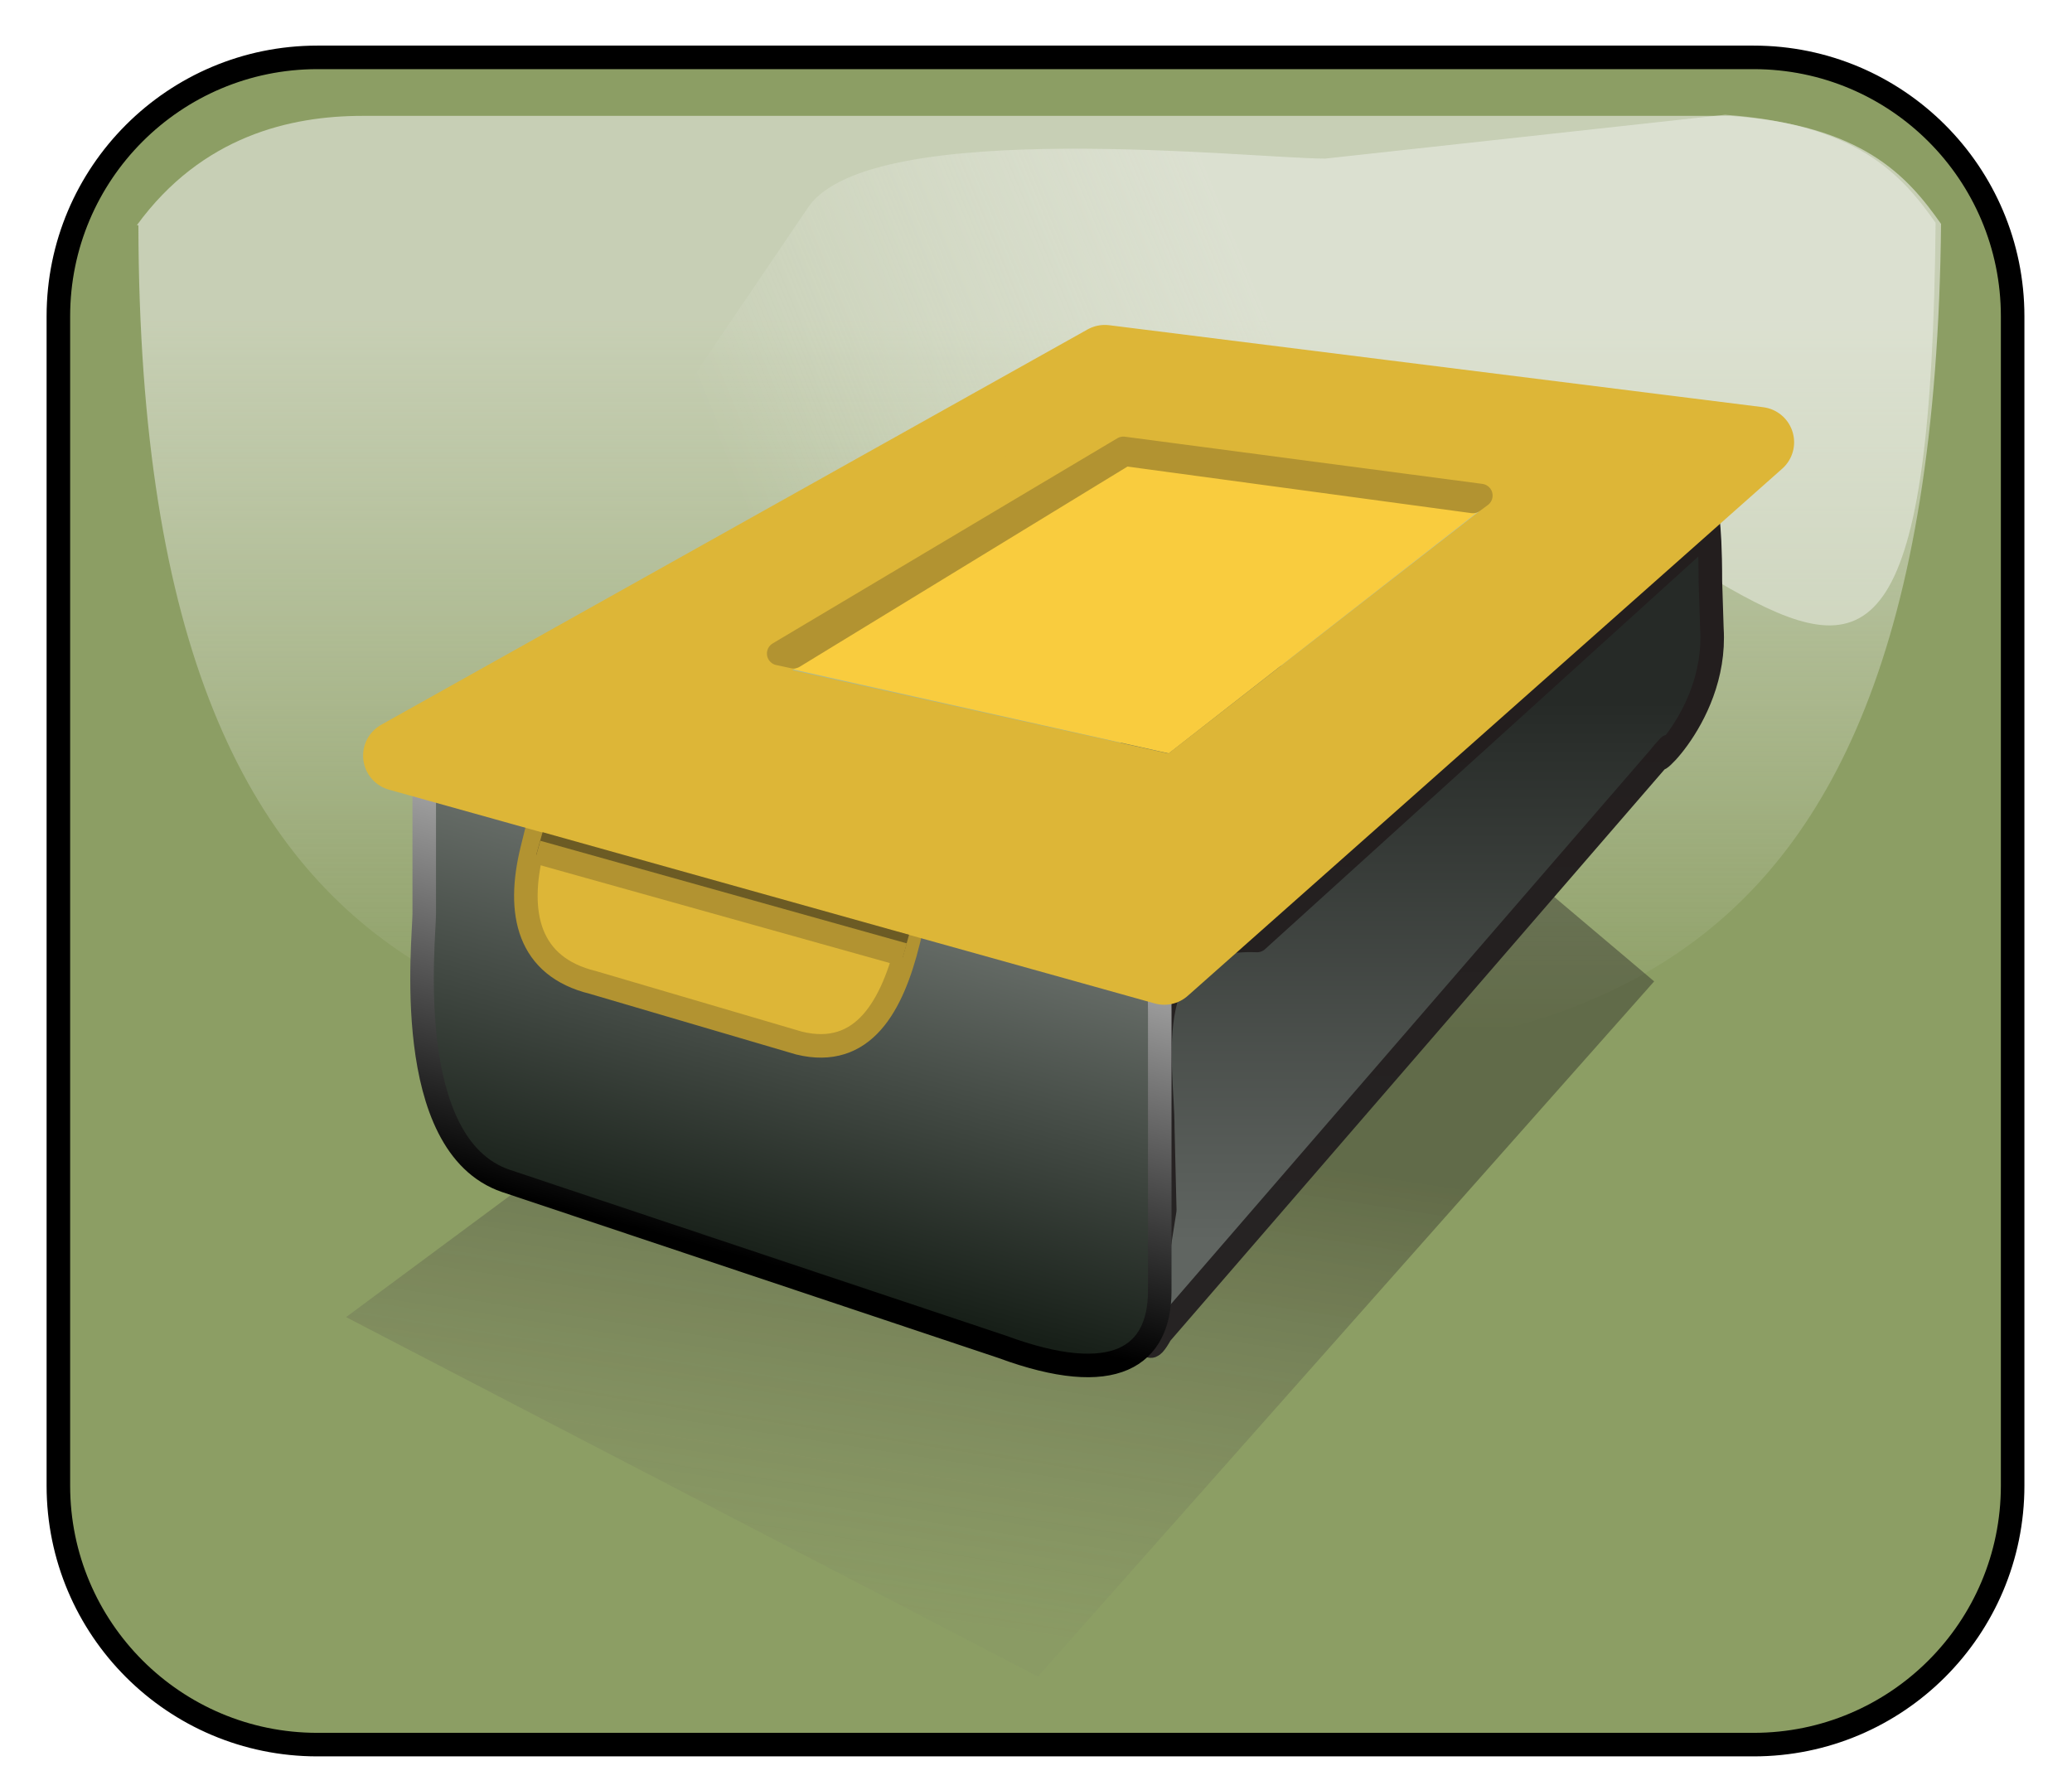
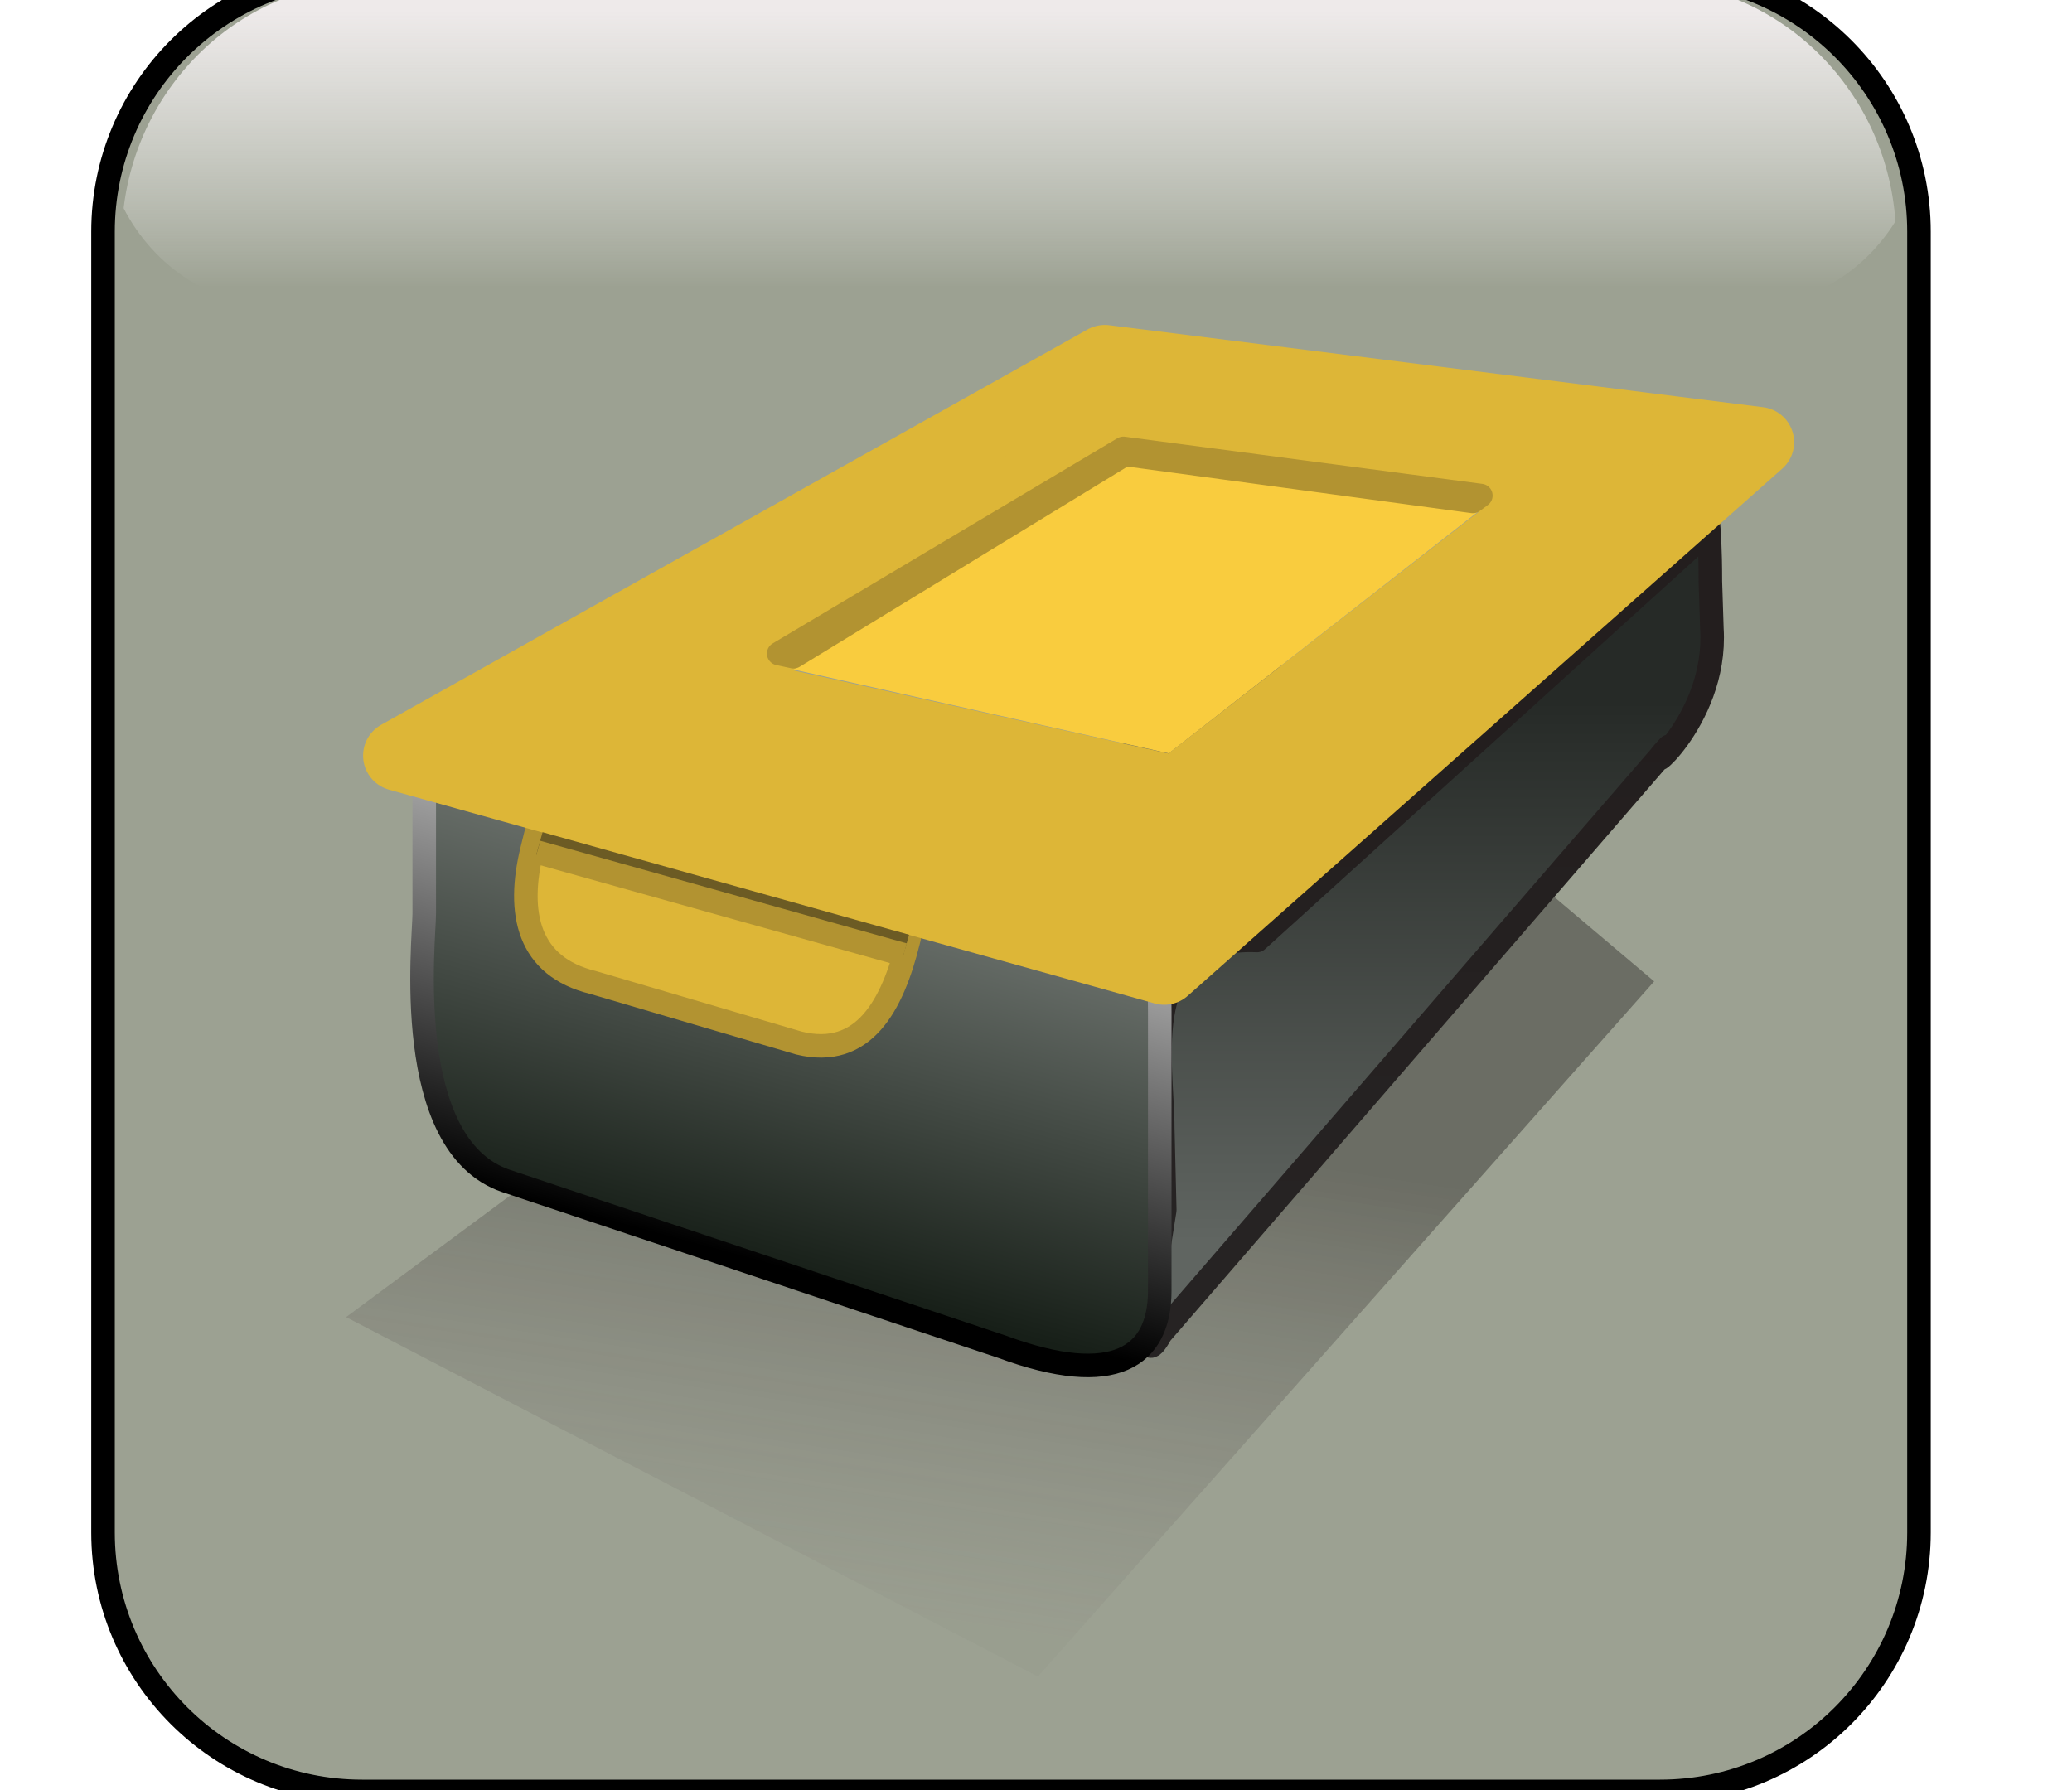
<svg xmlns="http://www.w3.org/2000/svg" version="1.1" baseProfile="full" width="88" height="76" viewBox="0 0 88.00 76.00" enable-background="new 0 0 88.00 76.00" xml:space="preserve">
-   <path fill="#8C9E64" fill-opacity="1" stroke-linejoin="round" stroke="#000000" stroke-opacity="1" d="M 13.479,2.437L 74.479,2.437C 80.554,2.437 85.479,7.362 85.479,13.438L 85.479,63.104C 85.479,69.179 80.554,74.104 74.479,74.104L 13.479,74.104C 7.404,74.104 2.479,69.179 2.479,63.104L 2.479,13.438C 2.479,7.362 7.404,2.437 13.479,2.437 Z " />
-   <linearGradient id="SVGID_Fill1_" gradientUnits="objectBoundingBox" x1="0.504" y1="-0.275" x2="2.054" y2="-0.275" gradientTransform="rotate(90 0.503869 -0.274908)">
-     <stop offset="0.316" stop-color="#F0F1EC" stop-opacity="0.592" />
-     <stop offset="0.8" stop-color="#FFFFFF" stop-opacity="0" />
+   <path fill="#9CA192" fill-opacity="1" stroke-linejoin="round" stroke="#000000" stroke-opacity="1" d="M 15.376,-1.158L 70.501,-1.158C 76.576,-1.158 81.501,3.767 81.501,9.842L 81.501,65.092C 81.501,71.167 76.576,76.092 70.501,76.092L 15.376,76.092C 9.301,76.092 4.376,71.167 4.376,65.092L 4.376,9.842C 4.376,3.767 9.301,-1.158 15.376,-1.158 Z " />
+   <linearGradient id="SVGID_Fill1_" gradientUnits="objectBoundingBox" x1="0.5" y1="-2.347" x2="6.195" y2="-2.347" gradientTransform="rotate(90 0.5 -2.347375)">
+     <stop offset="0.428" stop-color="#EEEAEA" stop-opacity="1" />
+     <stop offset="0.577" stop-color="#FFFFFF" stop-opacity="0" />
  </linearGradient>
-   <path fill="url(#SVGID_Fill1_)" stroke-width="0.2" stroke-linejoin="round" d="M 73.499,4.922L 15.388,4.922C 12.354,4.922 8.58,5.769 5.812,9.567L 5.878,9.567C 5.944,45.166 24.044,45.287 44.422,45.287C 64.799,45.287 82.108,44.942 82.438,9.483L 82.438,9.511C 80.988,7.444 79.077,5.322 73.499,4.922 Z " />
-   <linearGradient id="SVGID_Fill2_" gradientUnits="objectBoundingBox" x1="0.94" y1="0.437" x2="2.525" y2="0.437" gradientTransform="rotate(170.5466 0.940186 0.437275)">
-     <stop offset="0.274" stop-color="#F0F1EC" stop-opacity="0.502" />
-     <stop offset="0.563" stop-color="#FFFFFF" stop-opacity="0" />
-   </linearGradient>
-   <path fill="url(#SVGID_Fill2_)" stroke-width="0.2" stroke-linejoin="round" d="M 73.268,4.875L 56.281,6.737C 53.247,6.737 37.13,4.949 34.363,8.748L 26.281,20.664C 30.64,27.669 45.959,18.578 48.331,16.828C 71.962,13.812 81.877,44.896 82.207,9.437L 82.207,9.464C 80.757,7.398 78.847,5.275 73.268,4.875 Z " />
+   <path fill="url(#SVGID_Fill1_)" stroke-width="0.2" stroke-linejoin="round" d="M 69.781,-0.804L 15.919,-0.804C 10.43,-0.804 5.902,3.408 5.251,8.845C 6.537,11.357 9.109,13.071 12.072,13.071L 73.995,13.071C 76.733,13.071 79.138,11.607 80.501,9.402C 80.103,3.697 75.456,-0.804 69.781,-0.804 Z " />
  <g>
-     <linearGradient id="SVGID_Fill3_" gradientUnits="objectBoundingBox" x1="0.439" y1="-0.101" x2="1.626" y2="-0.101" gradientTransform="rotate(101.1325 0.439183 -0.100608)">
+     <linearGradient id="SVGID_Fill2_" gradientUnits="objectBoundingBox" x1="0.439" y1="-0.101" x2="1.626" y2="-0.101" gradientTransform="rotate(101.1325 0.439183 -0.100608)">
      <stop offset="0.451" stop-color="#231F1F" stop-opacity="0.404" />
      <stop offset="0.865" stop-color="#6C6464" stop-opacity="0.059" />
    </linearGradient>
-     <path fill="url(#SVGID_Fill3_)" stroke-width="0.2" stroke-linejoin="round" d="M 44.083,71.211L 70.254,41.685L 53.289,27.346L 14.698,55.946L 44.083,71.211 Z " />
+     <path fill="url(#SVGID_Fill2_)" stroke-width="0.2" stroke-linejoin="round" d="M 44.083,71.211L 70.254,41.685L 53.289,27.346L 14.698,55.946L 44.083,71.211 Z " />
    <linearGradient id="SVGID_Stroke1_" gradientUnits="objectBoundingBox" x1="0.493" y1="0.153" x2="1.202" y2="0.153" gradientTransform="rotate(90 0.493462 0.152839)">
      <stop offset="0.116" stop-color="#231E1E" stop-opacity="1" />
      <stop offset="1" stop-color="#262323" stop-opacity="1" />
    </linearGradient>
-     <linearGradient id="SVGID_Fill4_" gradientUnits="objectBoundingBox" x1="0.493" y1="0.143" x2="1.222" y2="0.143" gradientTransform="rotate(90 0.493189 0.142982)">
+     <linearGradient id="SVGID_Fill3_" gradientUnits="objectBoundingBox" x1="0.493" y1="0.143" x2="1.222" y2="0.143" gradientTransform="rotate(90 0.493189 0.142982)">
      <stop offset="0.112" stop-color="#262A27" stop-opacity="1" />
      <stop offset="1" stop-color="#606561" stop-opacity="1" />
    </linearGradient>
-     <path fill="url(#SVGID_Fill4_)" stroke-linejoin="round" stroke="url(#SVGID_Stroke1_)" d="M 53.39,39.948L 72.482,22.644C 72.415,21.306 72.642,21.89 72.642,24.701L 72.706,26.705C 72.961,30.713 69.222,33.448 70.884,31.699L 49.299,56.657C 48.361,58.354 48.787,55.724 49.469,51.398L 49.384,47.921C 49.384,45.11 48.187,39.733 53.39,39.948 Z " />
+     <path fill="url(#SVGID_Fill3_)" stroke-linejoin="round" stroke="url(#SVGID_Stroke1_)" d="M 53.39,39.948L 72.482,22.644C 72.415,21.306 72.642,21.89 72.642,24.701L 72.706,26.705C 72.961,30.713 69.222,33.448 70.884,31.699L 49.299,56.657C 48.361,58.354 48.787,55.724 49.469,51.398L 49.384,47.921C 49.384,45.11 48.187,39.733 53.39,39.948 Z " />
    <linearGradient id="SVGID_Stroke2_" gradientUnits="objectBoundingBox" x1="0.353" y1="1.089" x2="1.582" y2="1.089" gradientTransform="rotate(-72.05804 0.353163 1.089192)">
      <stop offset="0.228" stop-color="#000000" stop-opacity="1" />
      <stop offset="1" stop-color="#FFFFFF" stop-opacity="1" />
    </linearGradient>
-     <linearGradient id="SVGID_Fill5_" gradientUnits="objectBoundingBox" x1="0.348" y1="1.112" x2="1.625" y2="1.112" gradientTransform="rotate(-71.94652 0.348476 1.112037)">
+     <linearGradient id="SVGID_Fill4_" gradientUnits="objectBoundingBox" x1="0.348" y1="1.112" x2="1.625" y2="1.112" gradientTransform="rotate(-71.94652 0.348476 1.112037)">
      <stop offset="0.233" stop-color="#171F18" stop-opacity="1" />
      <stop offset="1" stop-color="#989D99" stop-opacity="1" />
    </linearGradient>
-     <path fill="url(#SVGID_Fill5_)" stroke-linejoin="round" stroke="url(#SVGID_Stroke2_)" d="M 24.82,33.447L 46.233,38.87C 49.016,38.87 49.256,40.184 49.256,42.971L 49.256,54.827C 49.256,57.613 47.35,58.973 42.563,57.207L 21.482,50.159C 17.031,48.64 18.018,39.917 18.018,38.807L 18.018,33.447C 18.018,30.661 22.037,33.447 24.82,33.447 Z " />
+     <path fill="url(#SVGID_Fill4_)" stroke-linejoin="round" stroke="url(#SVGID_Stroke2_)" d="M 24.82,33.447L 46.233,38.87C 49.016,38.87 49.256,40.184 49.256,42.971L 49.256,54.827C 49.256,57.613 47.35,58.973 42.563,57.207L 21.482,50.159C 17.031,48.64 18.018,39.917 18.018,38.807L 18.018,33.447C 18.018,30.661 22.037,33.447 24.82,33.447 Z " />
    <path fill="#F9CC3E" fill-opacity="1" stroke-width="0.2" stroke-linejoin="round" d="M 49.64,32.001L 62.904,21.632L 47.818,19.453L 33.419,28.375L 49.64,32.001 Z " />
    <path fill="#DDB637" fill-opacity="1" stroke-linejoin="round" stroke="#B29331" stroke-opacity="1" d="M 29.004,31.477L 35.046,32.956C 37.789,33.627 39.465,36.384 38.791,39.114L 38.576,39.983C 37.901,42.712 36.678,44.977 33.935,44.305L 25.178,41.729C 22.435,41.057 21.927,38.802 22.602,36.072L 22.817,35.203C 23.491,32.474 26.262,30.806 29.004,31.477 Z " />
    <path fill="#DDB637" fill-opacity="1" stroke-width="3" stroke-linejoin="round" stroke="#DDB637" stroke-opacity="1" d="M 46.923,15.302L 16.921,32.096L 49.448,41.178L 74.698,18.785L 46.923,15.302 Z M 47.578,18.18L 66.564,20.709L 49.991,33.623L 29.706,29.128L 47.578,18.18 Z " />
    <path fill="#967D2D" fill-opacity="1" stroke-linejoin="round" stroke="#B29331" stroke-opacity="1" d="M 62.893,21.049L 47.711,19.045L 33.072,27.76L 33.703,27.895L 47.775,19.299L 62.555,21.3L 62.893,21.049 Z " />
    <line fill="none" stroke-linejoin="round" stroke="#6C5B24" stroke-opacity="1" x1="22.909" y1="35.829" x2="38.474" y2="40.186" />
    <line fill="none" stroke-linejoin="round" stroke="#B29331" stroke-opacity="1" x1="22.813" y1="36.194" x2="38.378" y2="40.552" />
  </g>
</svg>
